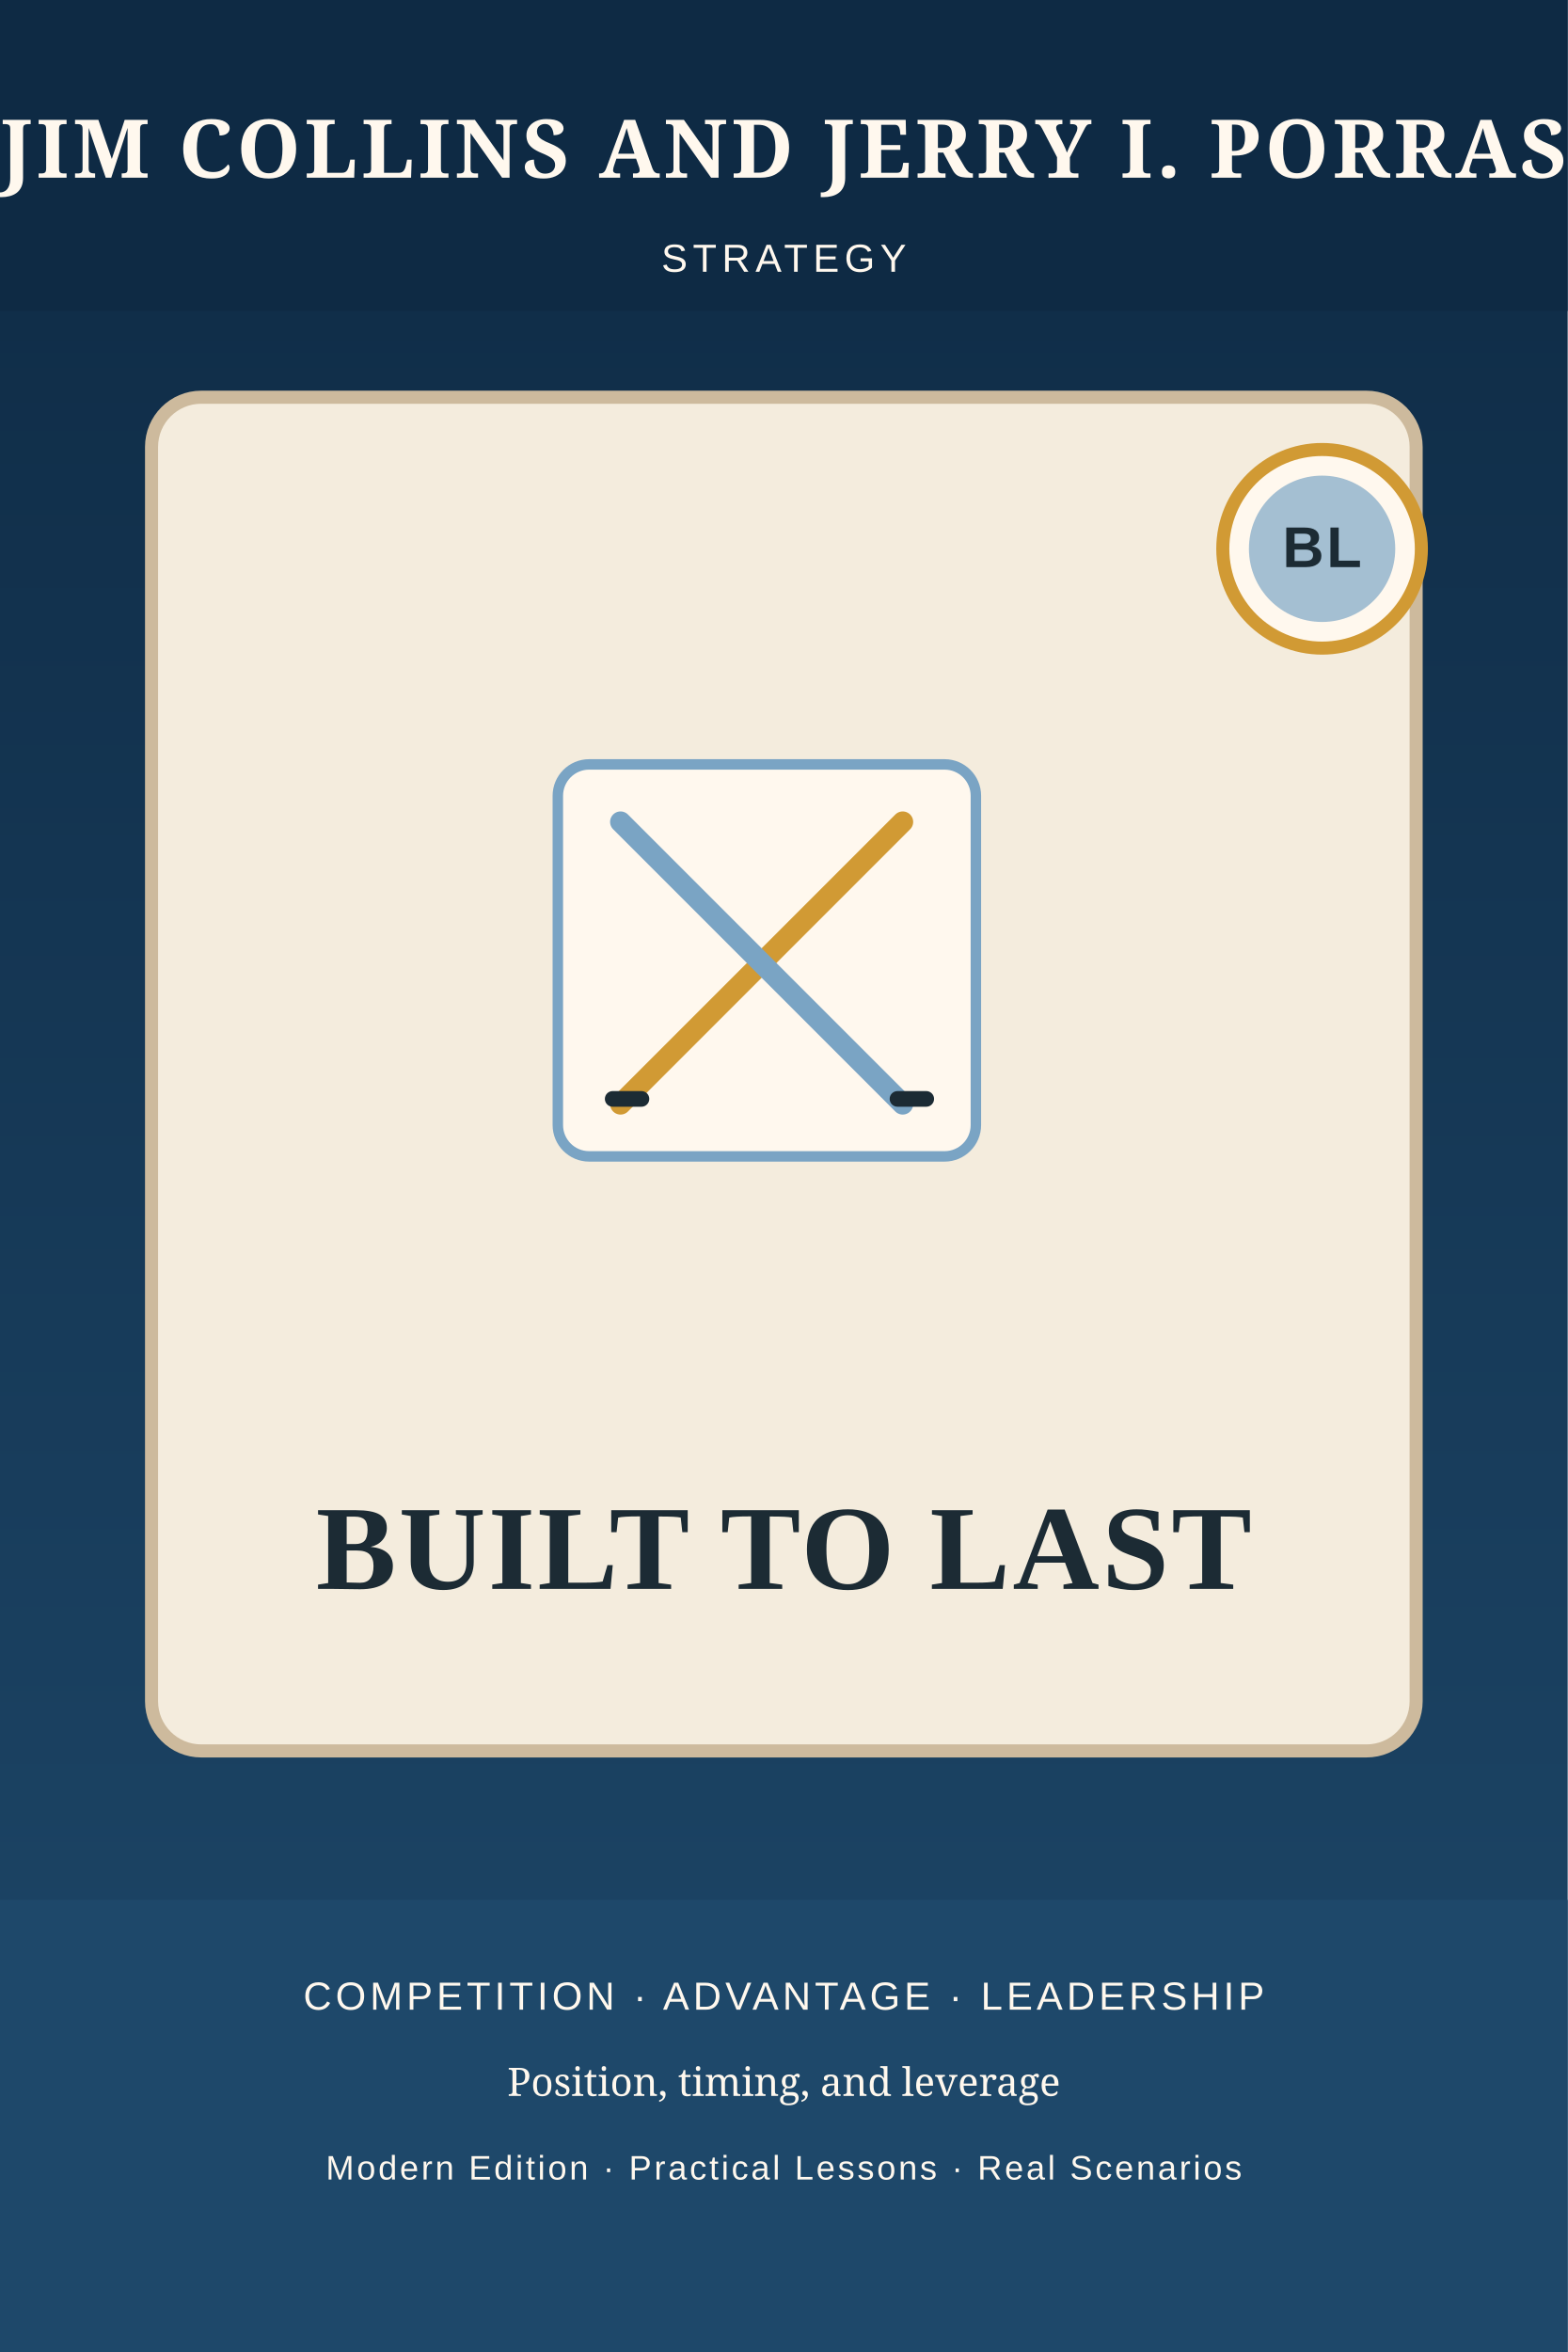
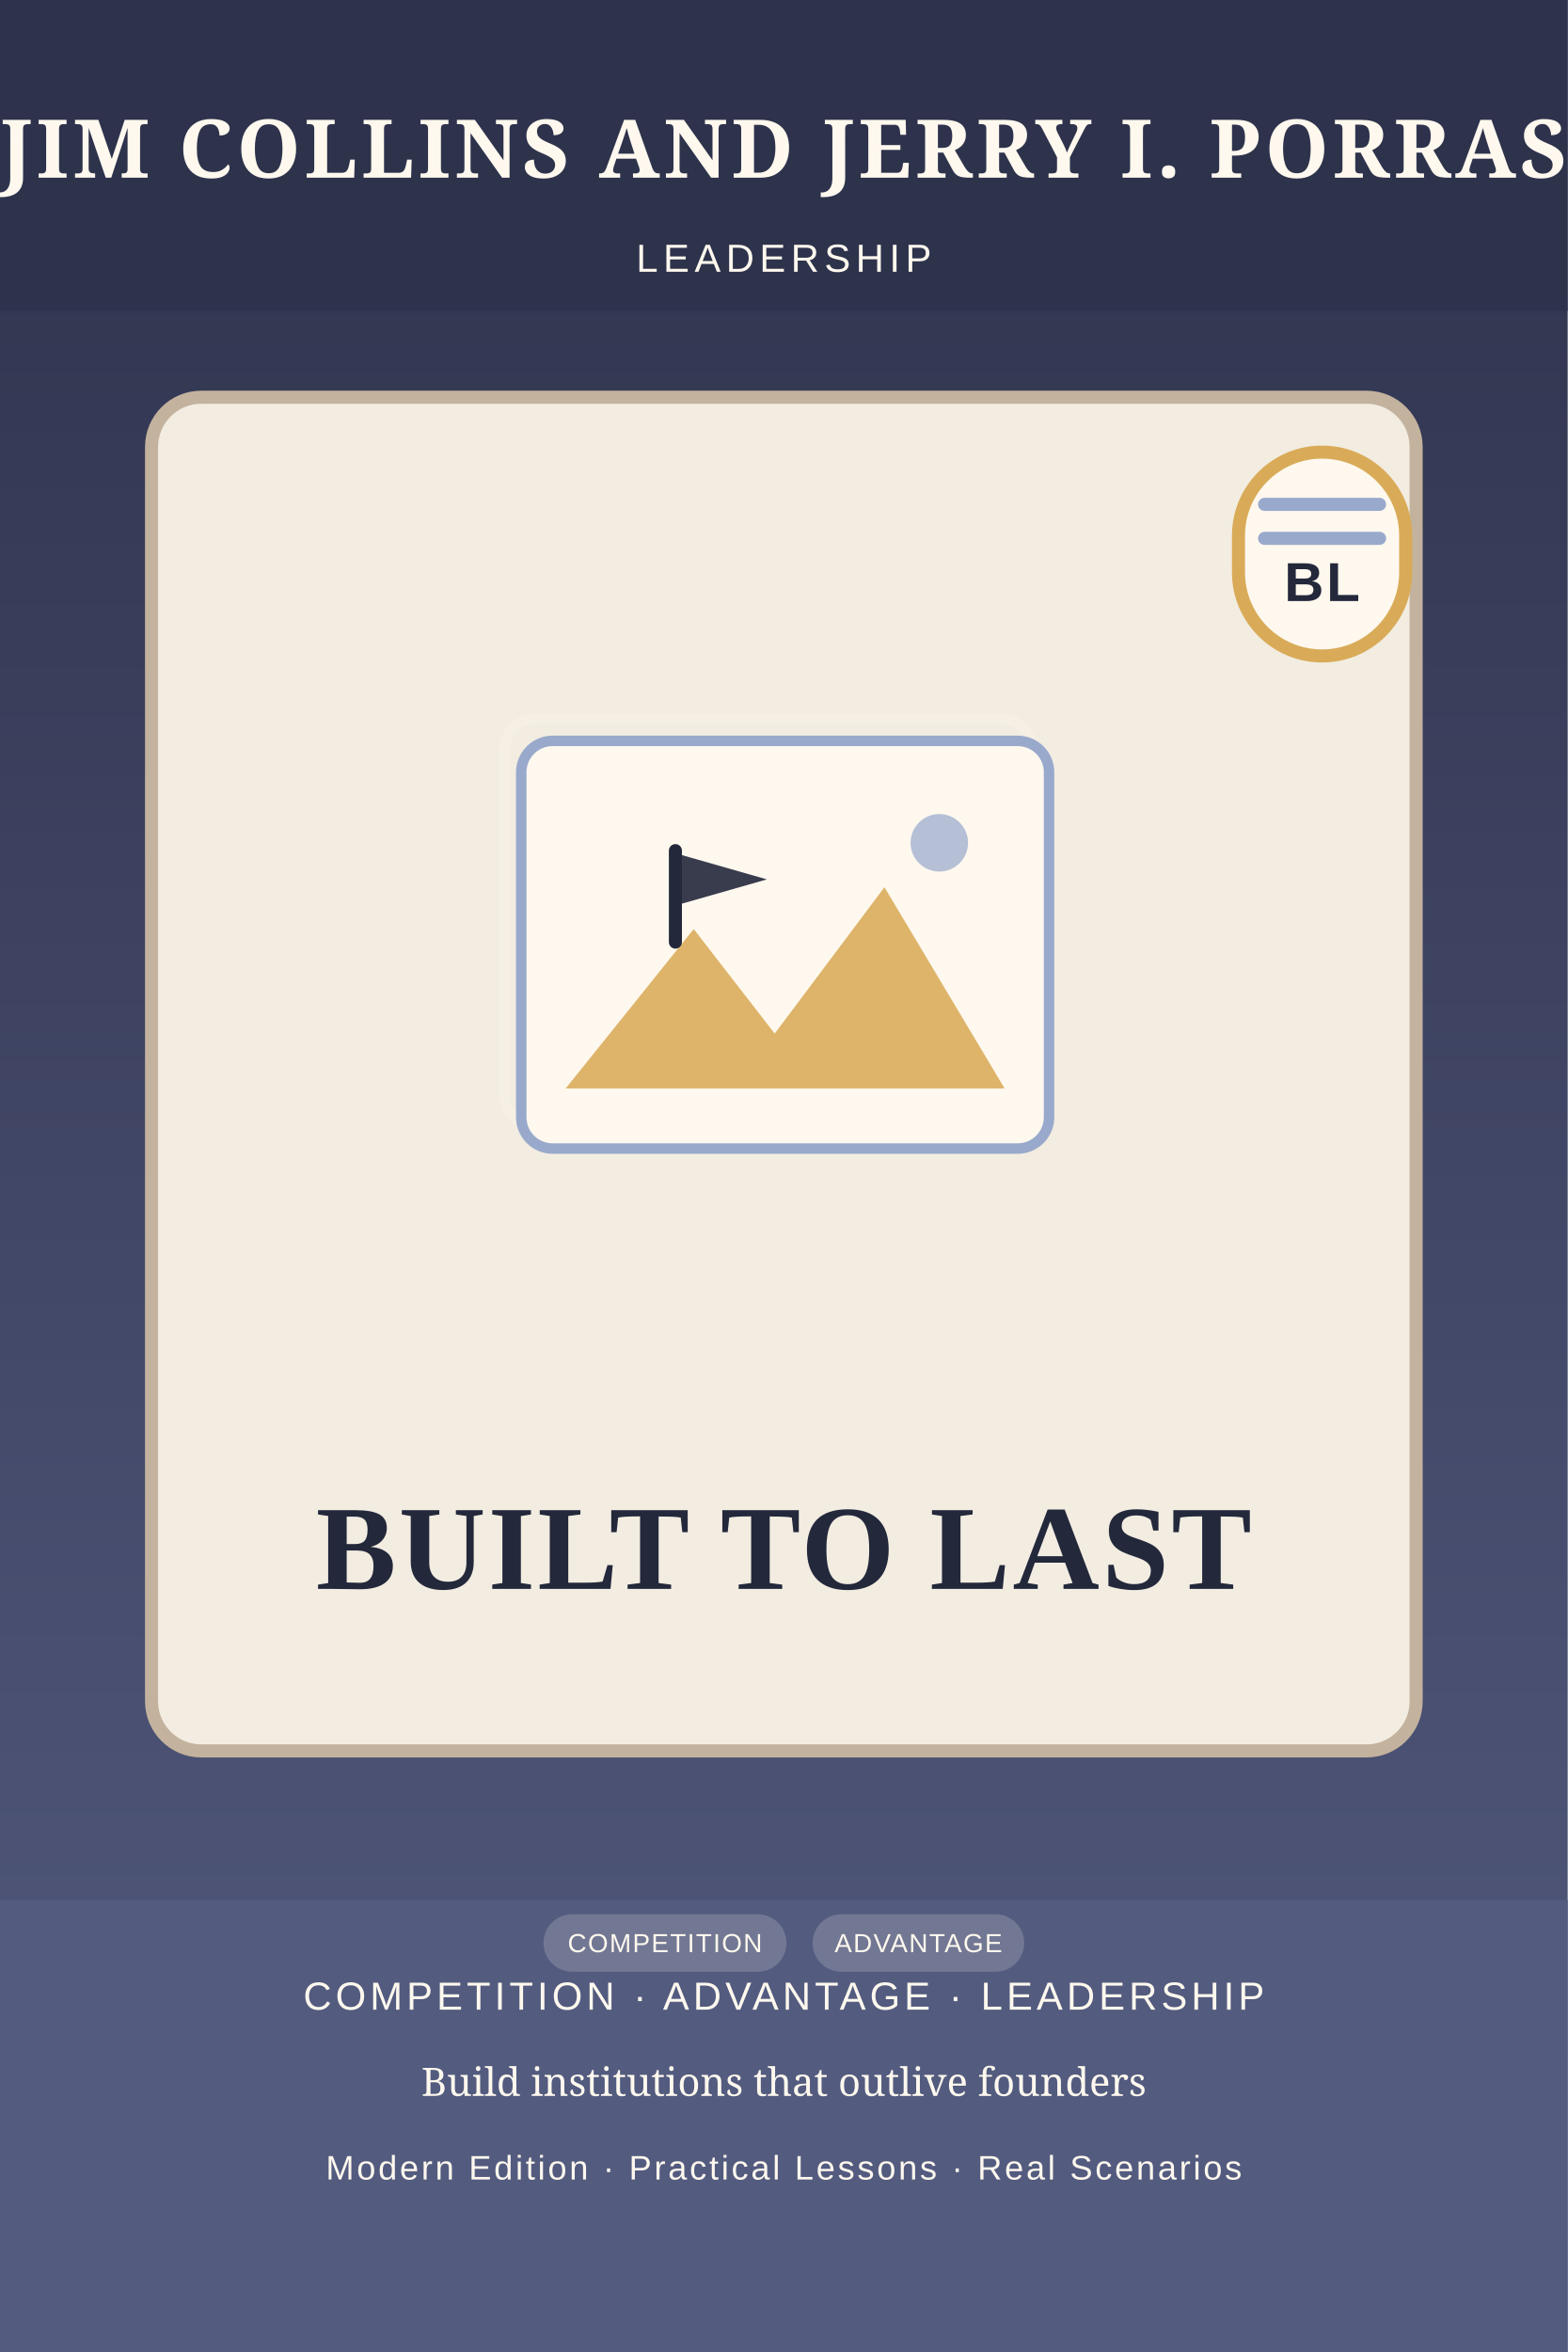
<svg xmlns="http://www.w3.org/2000/svg" width="1200" height="1800" viewBox="0 0 1200 1800" fill="none" role="img" aria-labelledby="title desc">
  <defs>
-     <linearGradient id="g1095011225" x1="0" y1="0" x2="0" y2="1800" gradientUnits="userSpaceOnUse">
-       <stop offset="0%" stop-color="#0E2A44" />
-       <stop offset="100%" stop-color="#1E486A" />
+     <linearGradient id="g1066260153" x1="0" y1="0" x2="0" y2="1800" gradientUnits="userSpaceOnUse">
+       <stop offset="0%" stop-color="#2E324C" />
+       <stop offset="100%" stop-color="#535B7F" />
    </linearGradient>
  </defs>
-   <rect width="1200" height="1800" fill="url(#g1095011225)" />
-   <circle cx="600" cy="840" r="420" fill="#7AA4C4" opacity="0.16" />
-   <circle cx="600" cy="840" r="300" fill="#FFF8EE" opacity="0.16" />
-   <circle cx="570" cy="847" r="210" fill="#D19A34" opacity="0.18" />
-   <circle cx="630" cy="833" r="130" fill="#FFF8EE" opacity="0.34" />
-   <rect x="116" y="304" width="968" height="1036" rx="38" fill="#F4ECDD" stroke="#CDBA9D" stroke-width="10" />
-   <g transform="translate(389 557)">
-     <rect x="38" y="28" width="320" height="300" rx="24" fill="#FFF8EE" stroke="#7AA4C4" stroke-width="8" />
-     <path d="M86 288 L302 72" stroke="#D19A34" stroke-width="16" stroke-linecap="round" />
-     <path d="M302 288 L86 72" stroke="#7AA4C4" stroke-width="16" stroke-linecap="round" />
-     <rect x="74" y="278" width="34" height="12" rx="6" fill="#1C2B34" />
-     <rect x="292" y="278" width="34" height="12" rx="6" fill="#1C2B34" />
+   <rect width="1200" height="1800" fill="url(#g1066260153)" />
+   <circle cx="600" cy="840" r="420" fill="#99A9CC" opacity="0.16" />
+   <circle cx="600" cy="840" r="300" fill="#FEF8EE" opacity="0.16" />
+   <circle cx="616" cy="818" r="210" fill="#D9AB58" opacity="0.18" />
+   <circle cx="584" cy="862" r="130" fill="#FEF8EE" opacity="0.34" />
+   <ellipse cx="600" cy="812" rx="470" ry="382" fill="#FEF8EE" opacity="0.08" />
+   <rect x="116" y="304" width="968" height="1036" rx="38" fill="#F2ECE1" stroke="#C3B29D" stroke-width="10" />
+   <g opacity="0.24" transform="translate(0 -26)">
+     <g transform="translate(386 576)">
+       <rect x="0" y="0" width="404" height="312" rx="24" fill="#F2ECE1" stroke="#FEF8EE" stroke-width="8" />
+       <path d="M34 266 L132 144 L194 224 L278 112 L370 266 Z" fill="#99A9CC" opacity="0.88" />
+       <path d="M118 154 V84" stroke="#23283B" stroke-width="10" stroke-linecap="round" />
+       <path d="M118 86 L188 106 L118 126 Z" fill="#23283B" opacity="0.9" />
+       <circle cx="320" cy="78" r="22" fill="#FEF8EE" opacity="0.72" />
+     </g>
  </g>
-   <g transform="translate(928 336)">
-     <circle cx="84" cy="84" r="76" fill="#FFF8EE" stroke="#D19A34" stroke-width="10" />
-     <circle cx="84" cy="84" r="56" fill="#7AA4C4" opacity="0.68" />
-     <text x="84" y="98" text-anchor="middle" fill="#1C2B34" font-family="'Trebuchet MS', Arial, sans-serif" font-size="44" font-weight="700" letter-spacing="2">BL</text>
+   <g transform="translate(399 567)">
+     <rect x="0" y="0" width="404" height="312" rx="24" fill="#FEF8EE" stroke="#99A9CC" stroke-width="8" />
+     <path d="M34 266 L132 144 L194 224 L278 112 L370 266 Z" fill="#D9AB58" opacity="0.88" />
+     <path d="M118 154 V84" stroke="#23283B" stroke-width="10" stroke-linecap="round" />
+     <path d="M118 86 L188 106 L118 126 Z" fill="#23283B" opacity="0.9" />
+     <circle cx="320" cy="78" r="22" fill="#99A9CC" opacity="0.72" />
  </g>
-   <rect x="0" y="0" width="1200" height="238" fill="#0E2A44" opacity="0.93" />
-   <rect x="0" y="1454" width="1200" height="346" fill="#1E486A" opacity="0.95" />
-   <text x="600" y="136" text-anchor="middle" fill="#FFF8EE" font-family="Georgia, serif" font-size="62" font-weight="700" letter-spacing="3">JIM COLLINS AND JERRY I. PORRAS</text>
-   <text x="600" y="208" text-anchor="middle" fill="#FFF8EE" font-family="'Trebuchet MS', Arial, sans-serif" font-size="30" letter-spacing="4">STRATEGY</text>
-   <text x="600" y="1216" text-anchor="middle" fill="#1C2B34" font-family="Georgia, 'Times New Roman', serif" font-size="92" font-weight="700" letter-spacing="2">BUILT TO LAST</text>
-   <text x="600" y="1538" text-anchor="middle" fill="#FFF8EE" font-family="'Trebuchet MS', Arial, sans-serif" font-size="30" letter-spacing="3">COMPETITION  ·  ADVANTAGE  ·  LEADERSHIP</text>
-   <text x="600" y="1604" text-anchor="middle" fill="#FFF8EE" font-family="Georgia, serif" font-size="30">Position, timing, and leverage</text>
-   <text x="600" y="1668" text-anchor="middle" fill="#FFF8EE" font-family="'Trebuchet MS', Arial, sans-serif" font-size="26" letter-spacing="2">Modern Edition · Practical Lessons · Real Scenarios</text>
+   <g transform="translate(924 332)">
+     <rect x="24" y="14" width="128" height="156" rx="64" fill="#FEF8EE" stroke="#D9AB58" stroke-width="10" />
+     <path d="M44 54 H132" stroke="#99A9CC" stroke-width="10" stroke-linecap="round" />
+     <path d="M44 80 H132" stroke="#99A9CC" stroke-width="10" stroke-linecap="round" />
+     <text x="88" y="128" text-anchor="middle" fill="#23283B" font-family="'Trebuchet MS', Arial, sans-serif" font-size="42" font-weight="700" letter-spacing="2">BL</text>
+   </g>
+   <rect x="0" y="0" width="1200" height="238" fill="#2E324C" opacity="0.93" />
+   <rect x="0" y="1454" width="1200" height="346" fill="#535B7F" opacity="0.95" />
+   <text x="600" y="136" text-anchor="middle" fill="#FEF8EE" font-family="Georgia, serif" font-size="62" font-weight="700" letter-spacing="3">JIM COLLINS AND JERRY I. PORRAS</text>
+   <text x="600" y="208" text-anchor="middle" fill="#FEF8EE" font-family="'Trebuchet MS', Arial, sans-serif" font-size="30" letter-spacing="4">LEADERSHIP</text>
+   <text x="600" y="1216" text-anchor="middle" fill="#23283B" font-family="Georgia, 'Times New Roman', serif" font-size="92" font-weight="700" letter-spacing="2">BUILT TO LAST</text>
+   <g>
+     <rect x="417" y="1466" width="184" height="42" rx="21" fill="#FEF8EE" opacity="0.18" stroke="#FEF8EE" stroke-width="2" />
+     <text x="509" y="1494" text-anchor="middle" fill="#FEF8EE" font-family="'Trebuchet MS', Arial, sans-serif" font-size="20" letter-spacing="1">COMPETITION</text>
+   </g>
+   <g>
+     <rect x="623" y="1466" width="160" height="42" rx="21" fill="#FEF8EE" opacity="0.18" stroke="#FEF8EE" stroke-width="2" />
+     <text x="703" y="1494" text-anchor="middle" fill="#FEF8EE" font-family="'Trebuchet MS', Arial, sans-serif" font-size="20" letter-spacing="1">ADVANTAGE</text>
+   </g>
+   <text x="600" y="1538" text-anchor="middle" fill="#FEF8EE" font-family="'Trebuchet MS', Arial, sans-serif" font-size="30" letter-spacing="3">COMPETITION  ·  ADVANTAGE  ·  LEADERSHIP</text>
+   <text x="600" y="1604" text-anchor="middle" fill="#FEF8EE" font-family="Georgia, serif" font-size="30">Build institutions that outlive founders</text>
+   <text x="600" y="1668" text-anchor="middle" fill="#FEF8EE" font-family="'Trebuchet MS', Arial, sans-serif" font-size="26" letter-spacing="2">Modern Edition · Practical Lessons · Real Scenarios</text>
</svg>
